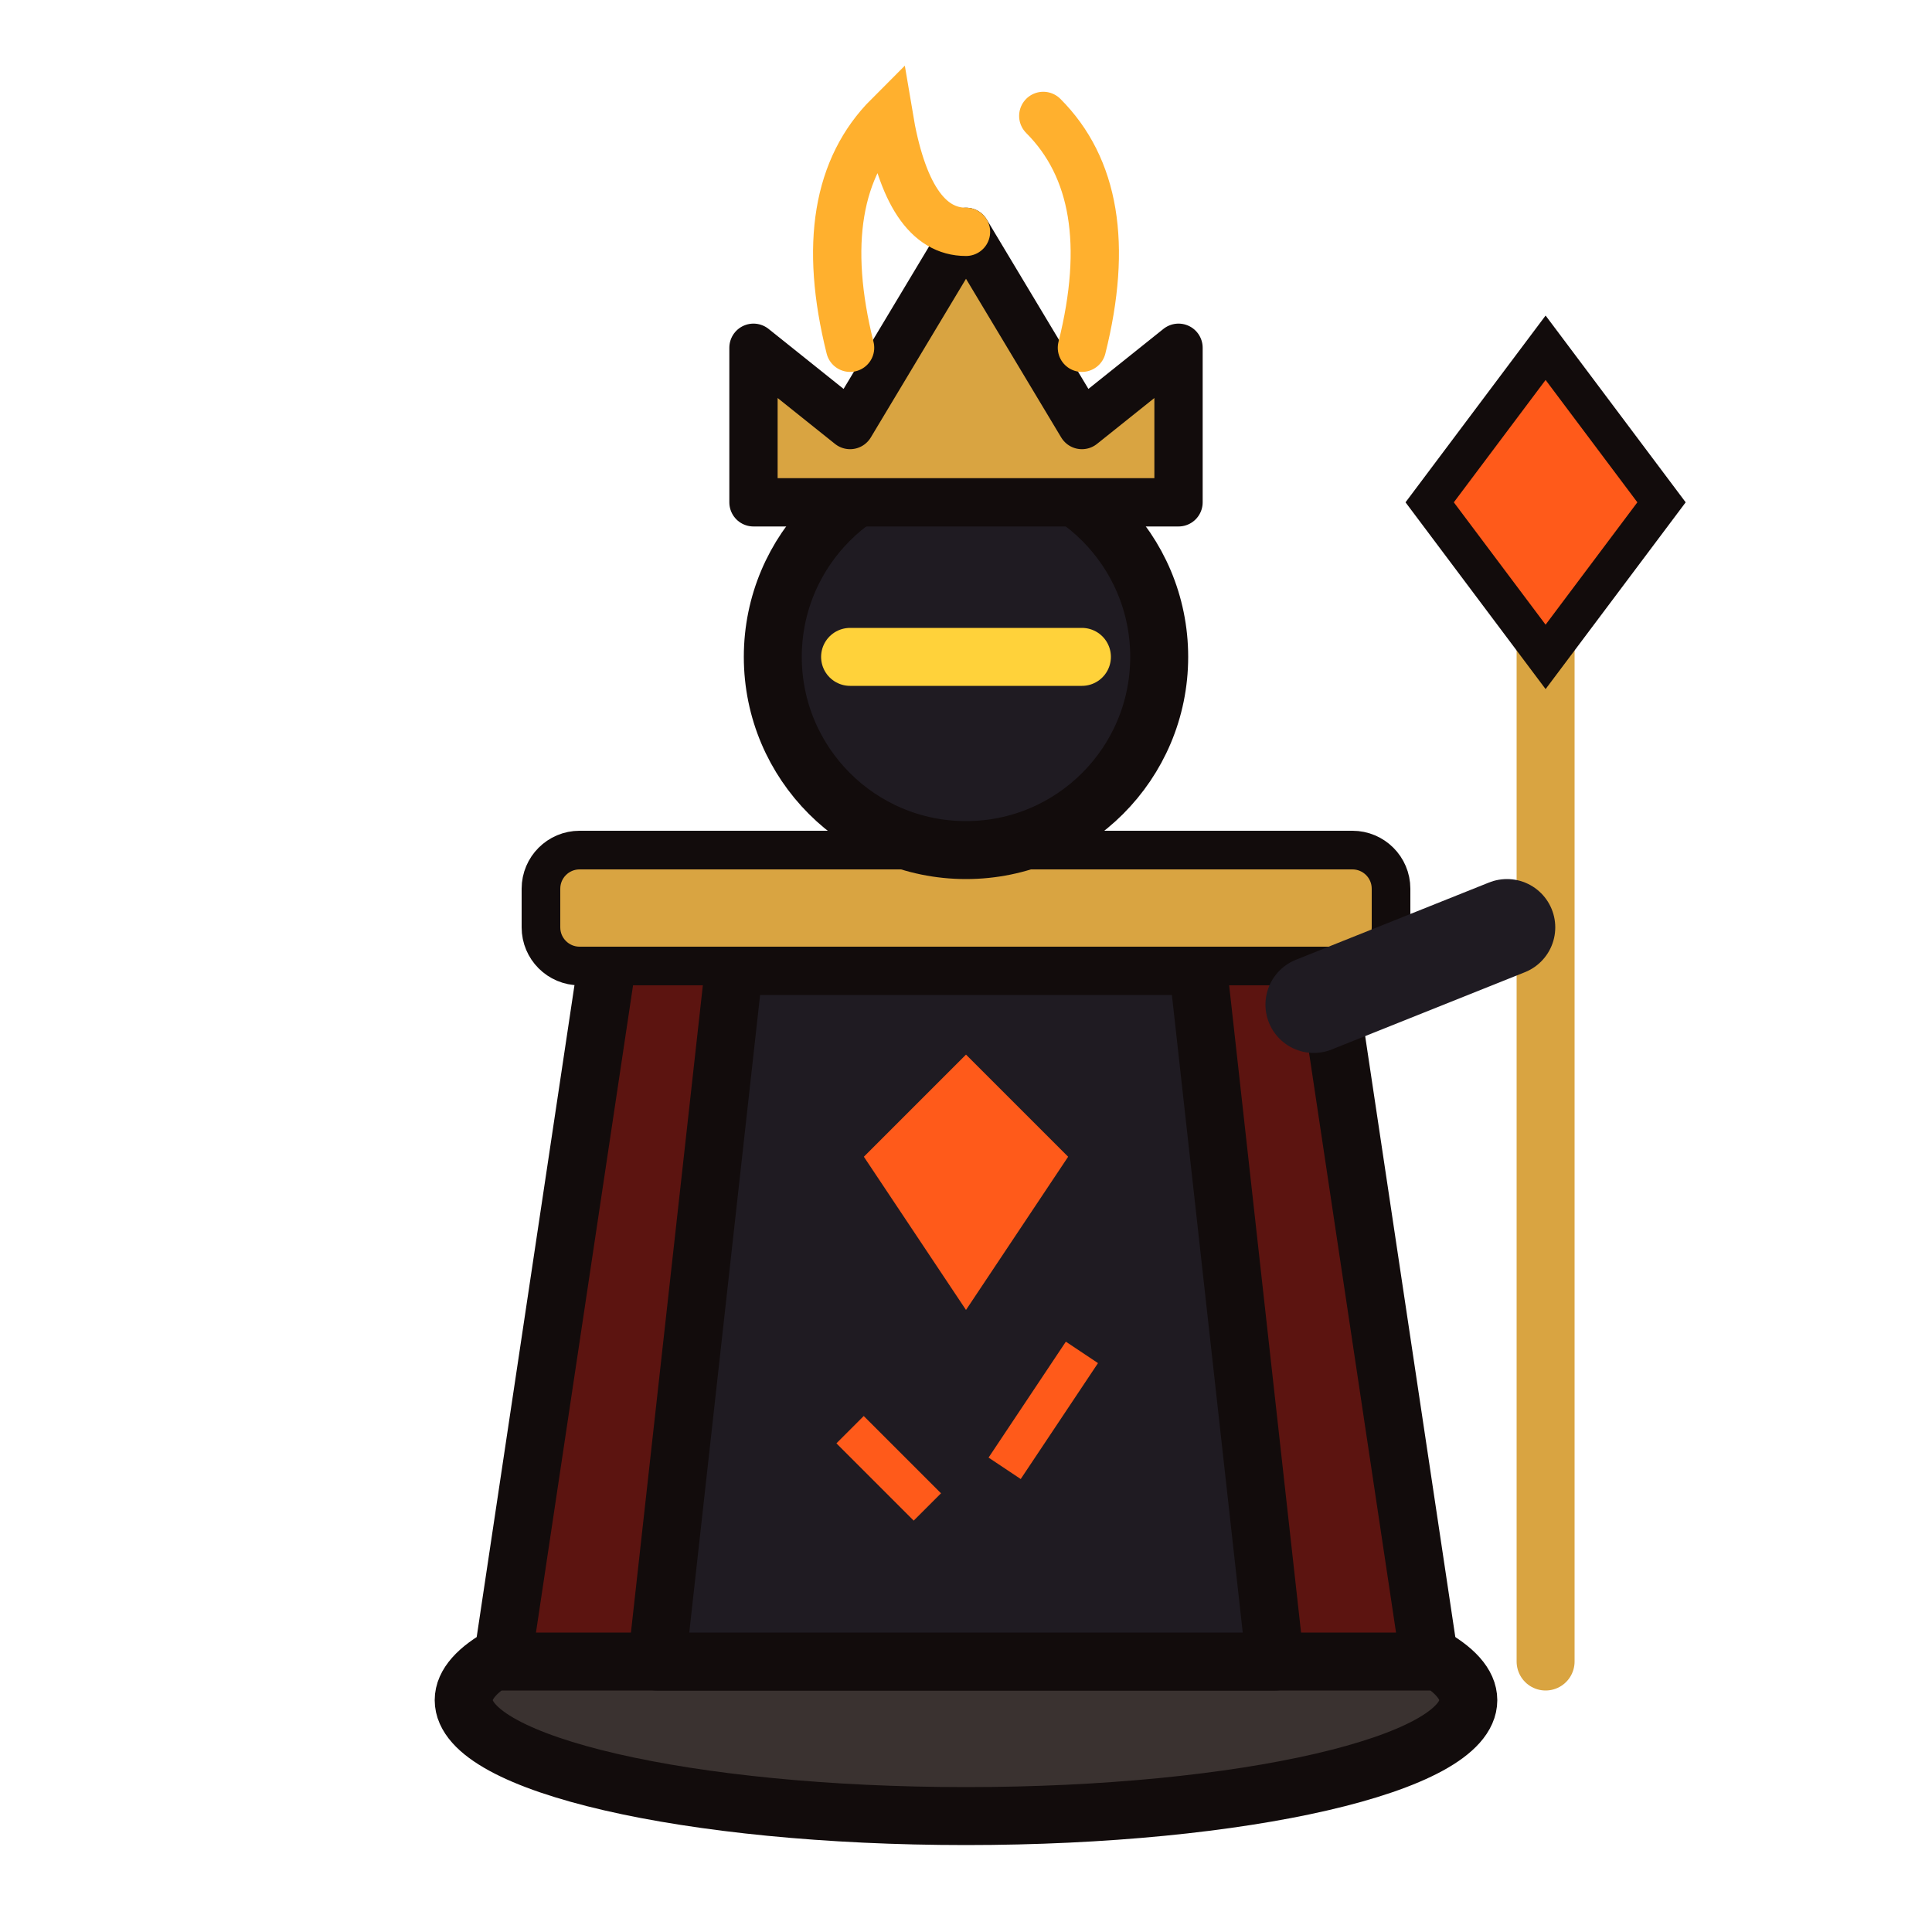
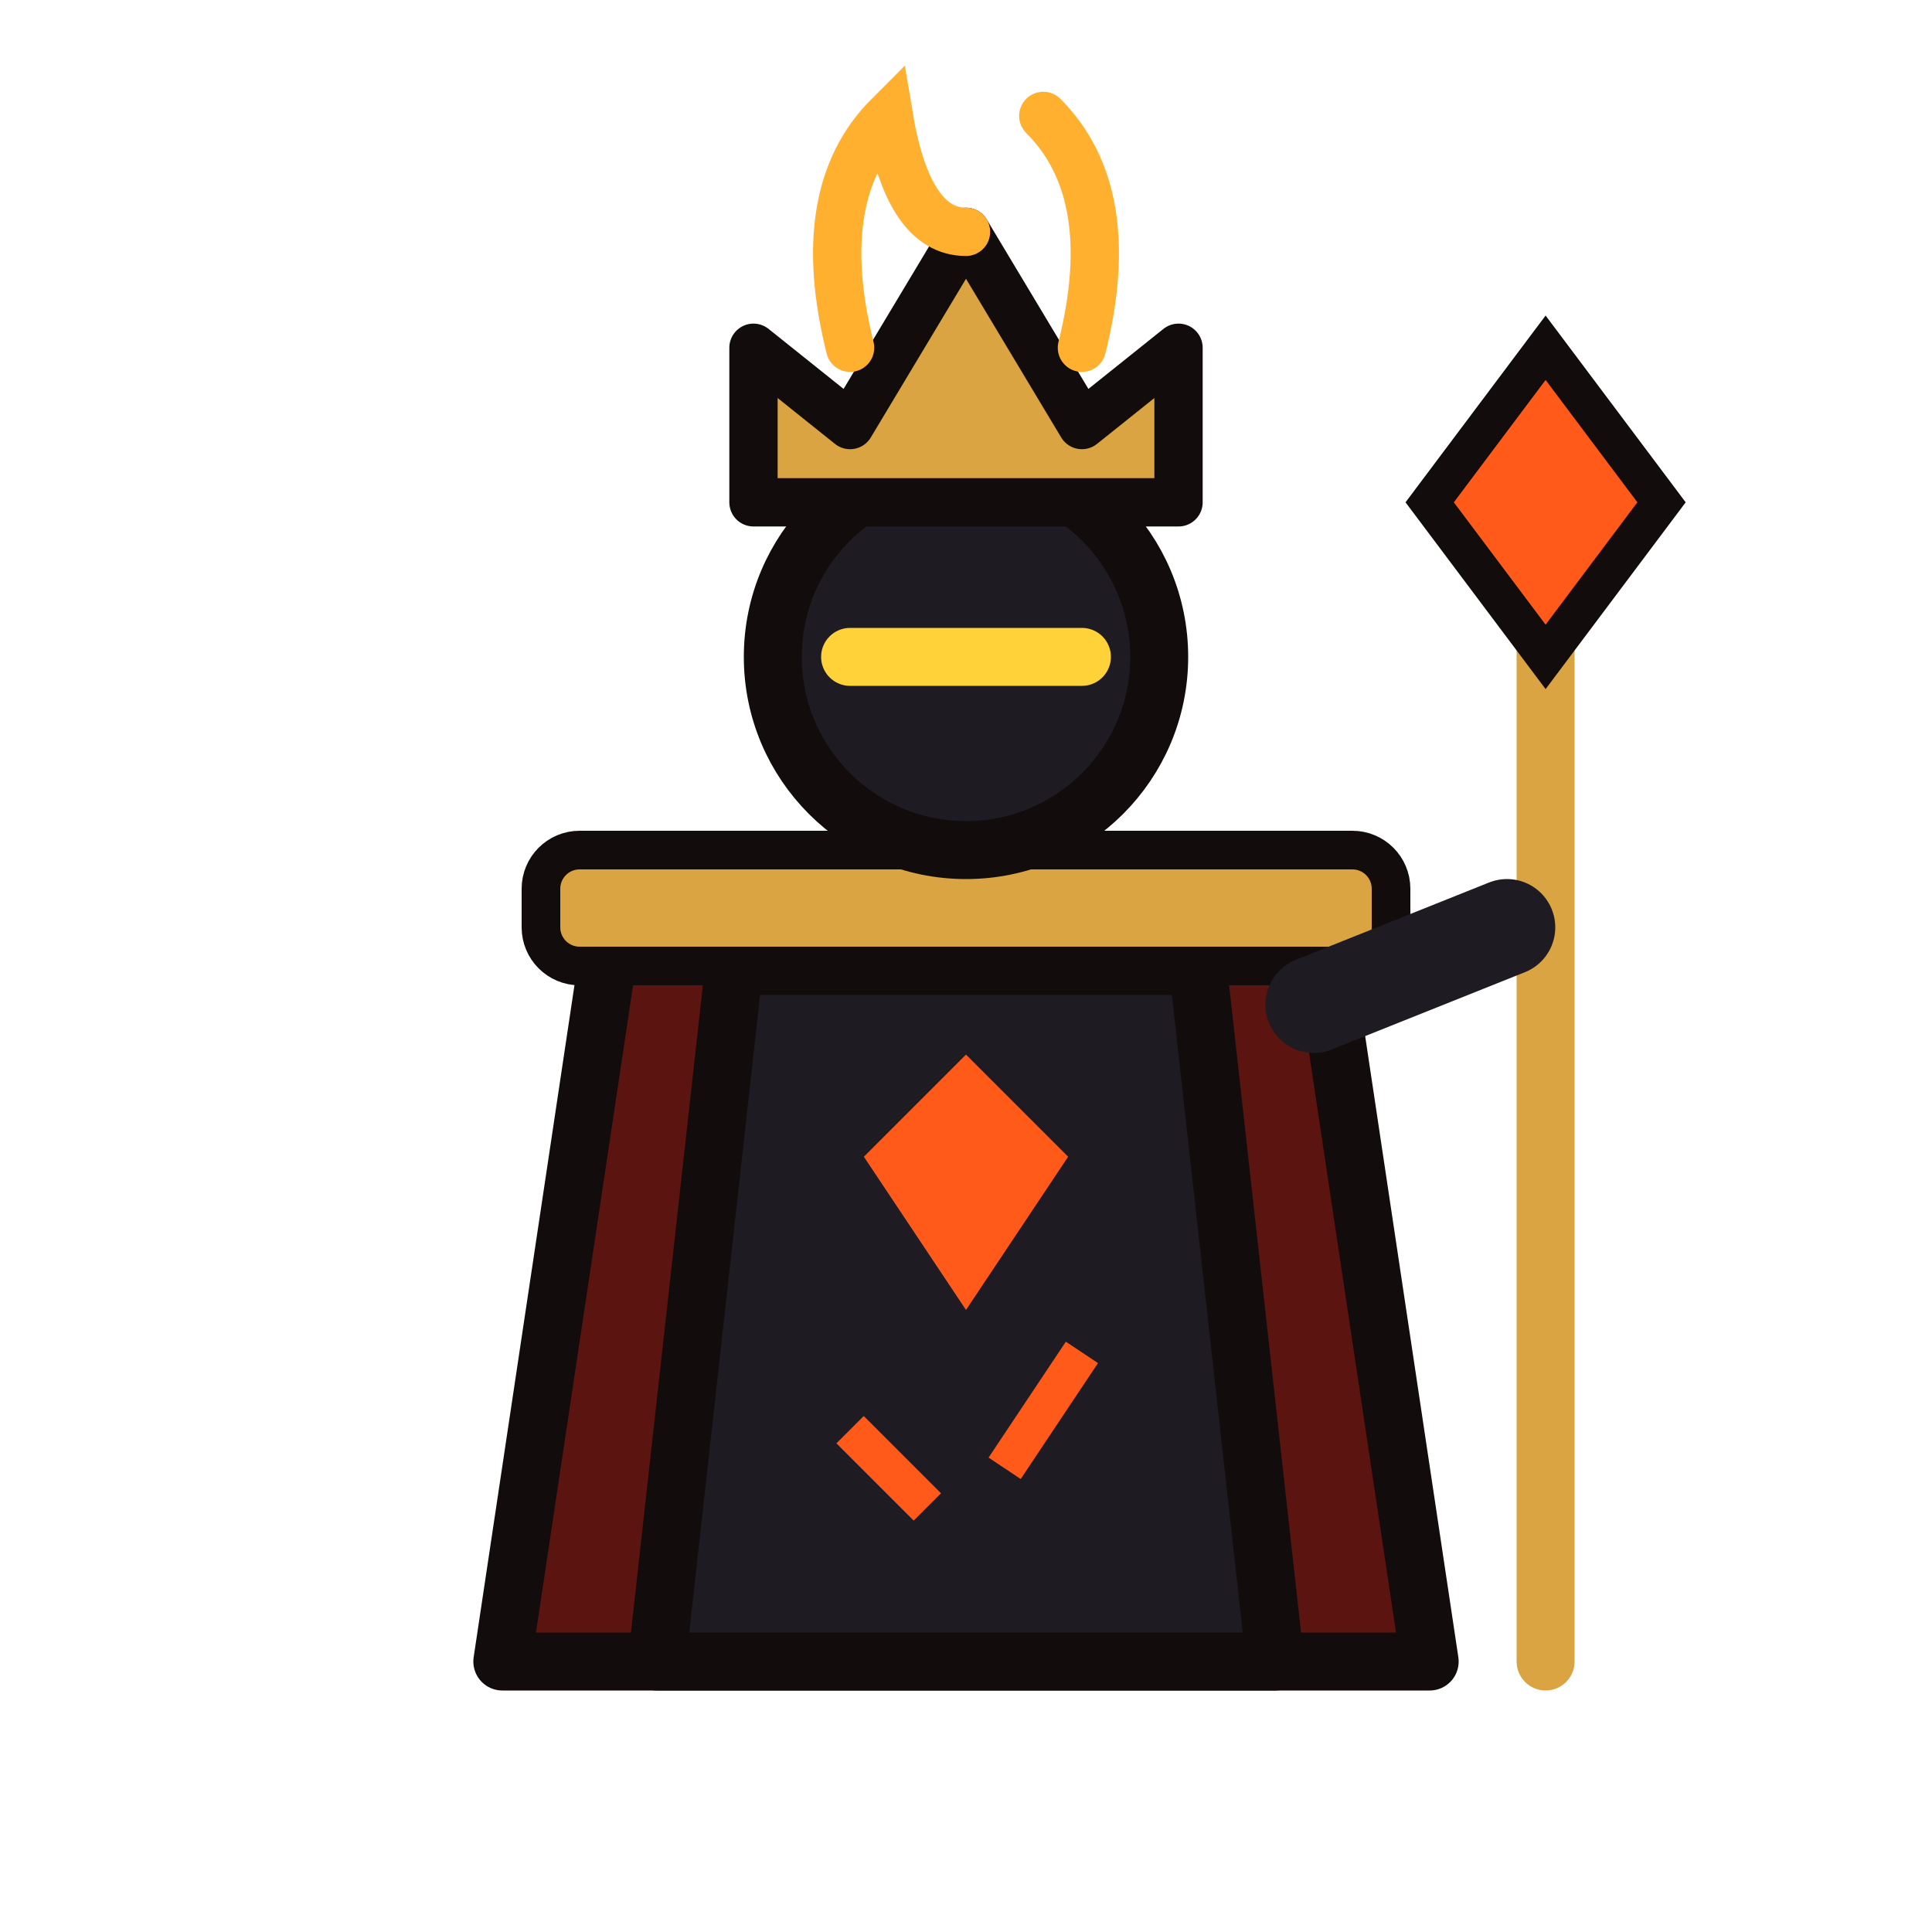
<svg xmlns="http://www.w3.org/2000/svg" viewBox="0 0 100 100">
-   <ellipse cx="50" cy="88" rx="26" ry="6" fill="#3a3230" stroke="#120c0c" stroke-width="3" />
  <path d="M26 86 L32 46 H68 L74 86 Z" fill="#5c1410" stroke="#120c0c" stroke-width="3" stroke-linejoin="round" />
  <path d="M34 86 L38 50 H62 L66 86 Z" fill="#1f1b22" stroke="#120c0c" stroke-width="3" stroke-linejoin="round" />
  <rect x="28" y="44" width="44" height="6" rx="2" fill="#d9a441" stroke="#120c0c" stroke-width="2" />
  <path d="M46 60 L50 66 L54 60 L50 56 Z M44 74 L48 78 M56 70 L52 76" fill="#ff5a1a" stroke="#ff5a1a" stroke-width="2" />
  <circle cx="50" cy="34" r="10" fill="#1f1b22" stroke="#120c0c" stroke-width="3" />
  <path d="M44 34 h12" stroke="#ffd23a" stroke-width="3" stroke-linecap="round" />
  <path d="M39 26 L39 18 L44 22 L50 12 L56 22 L61 18 L61 26 Z" fill="#d9a441" stroke="#120c0c" stroke-width="2.5" stroke-linejoin="round" />
  <path d="M44 18 Q42 10 46 6 Q47 12 50 12 M56 18 Q58 10 54 6" fill="none" stroke="#ffb02e" stroke-width="2.5" stroke-linecap="round" />
  <path d="M80 86 V30" stroke="#d9a441" stroke-width="3" stroke-linecap="round" />
  <path d="M80 18 L86 26 L80 34 L74 26 Z" fill="#ff5a1a" stroke="#120c0c" stroke-width="2" />
  <path d="M68 52 L78 48" stroke="#1f1b22" stroke-width="5" stroke-linecap="round" />
</svg>
